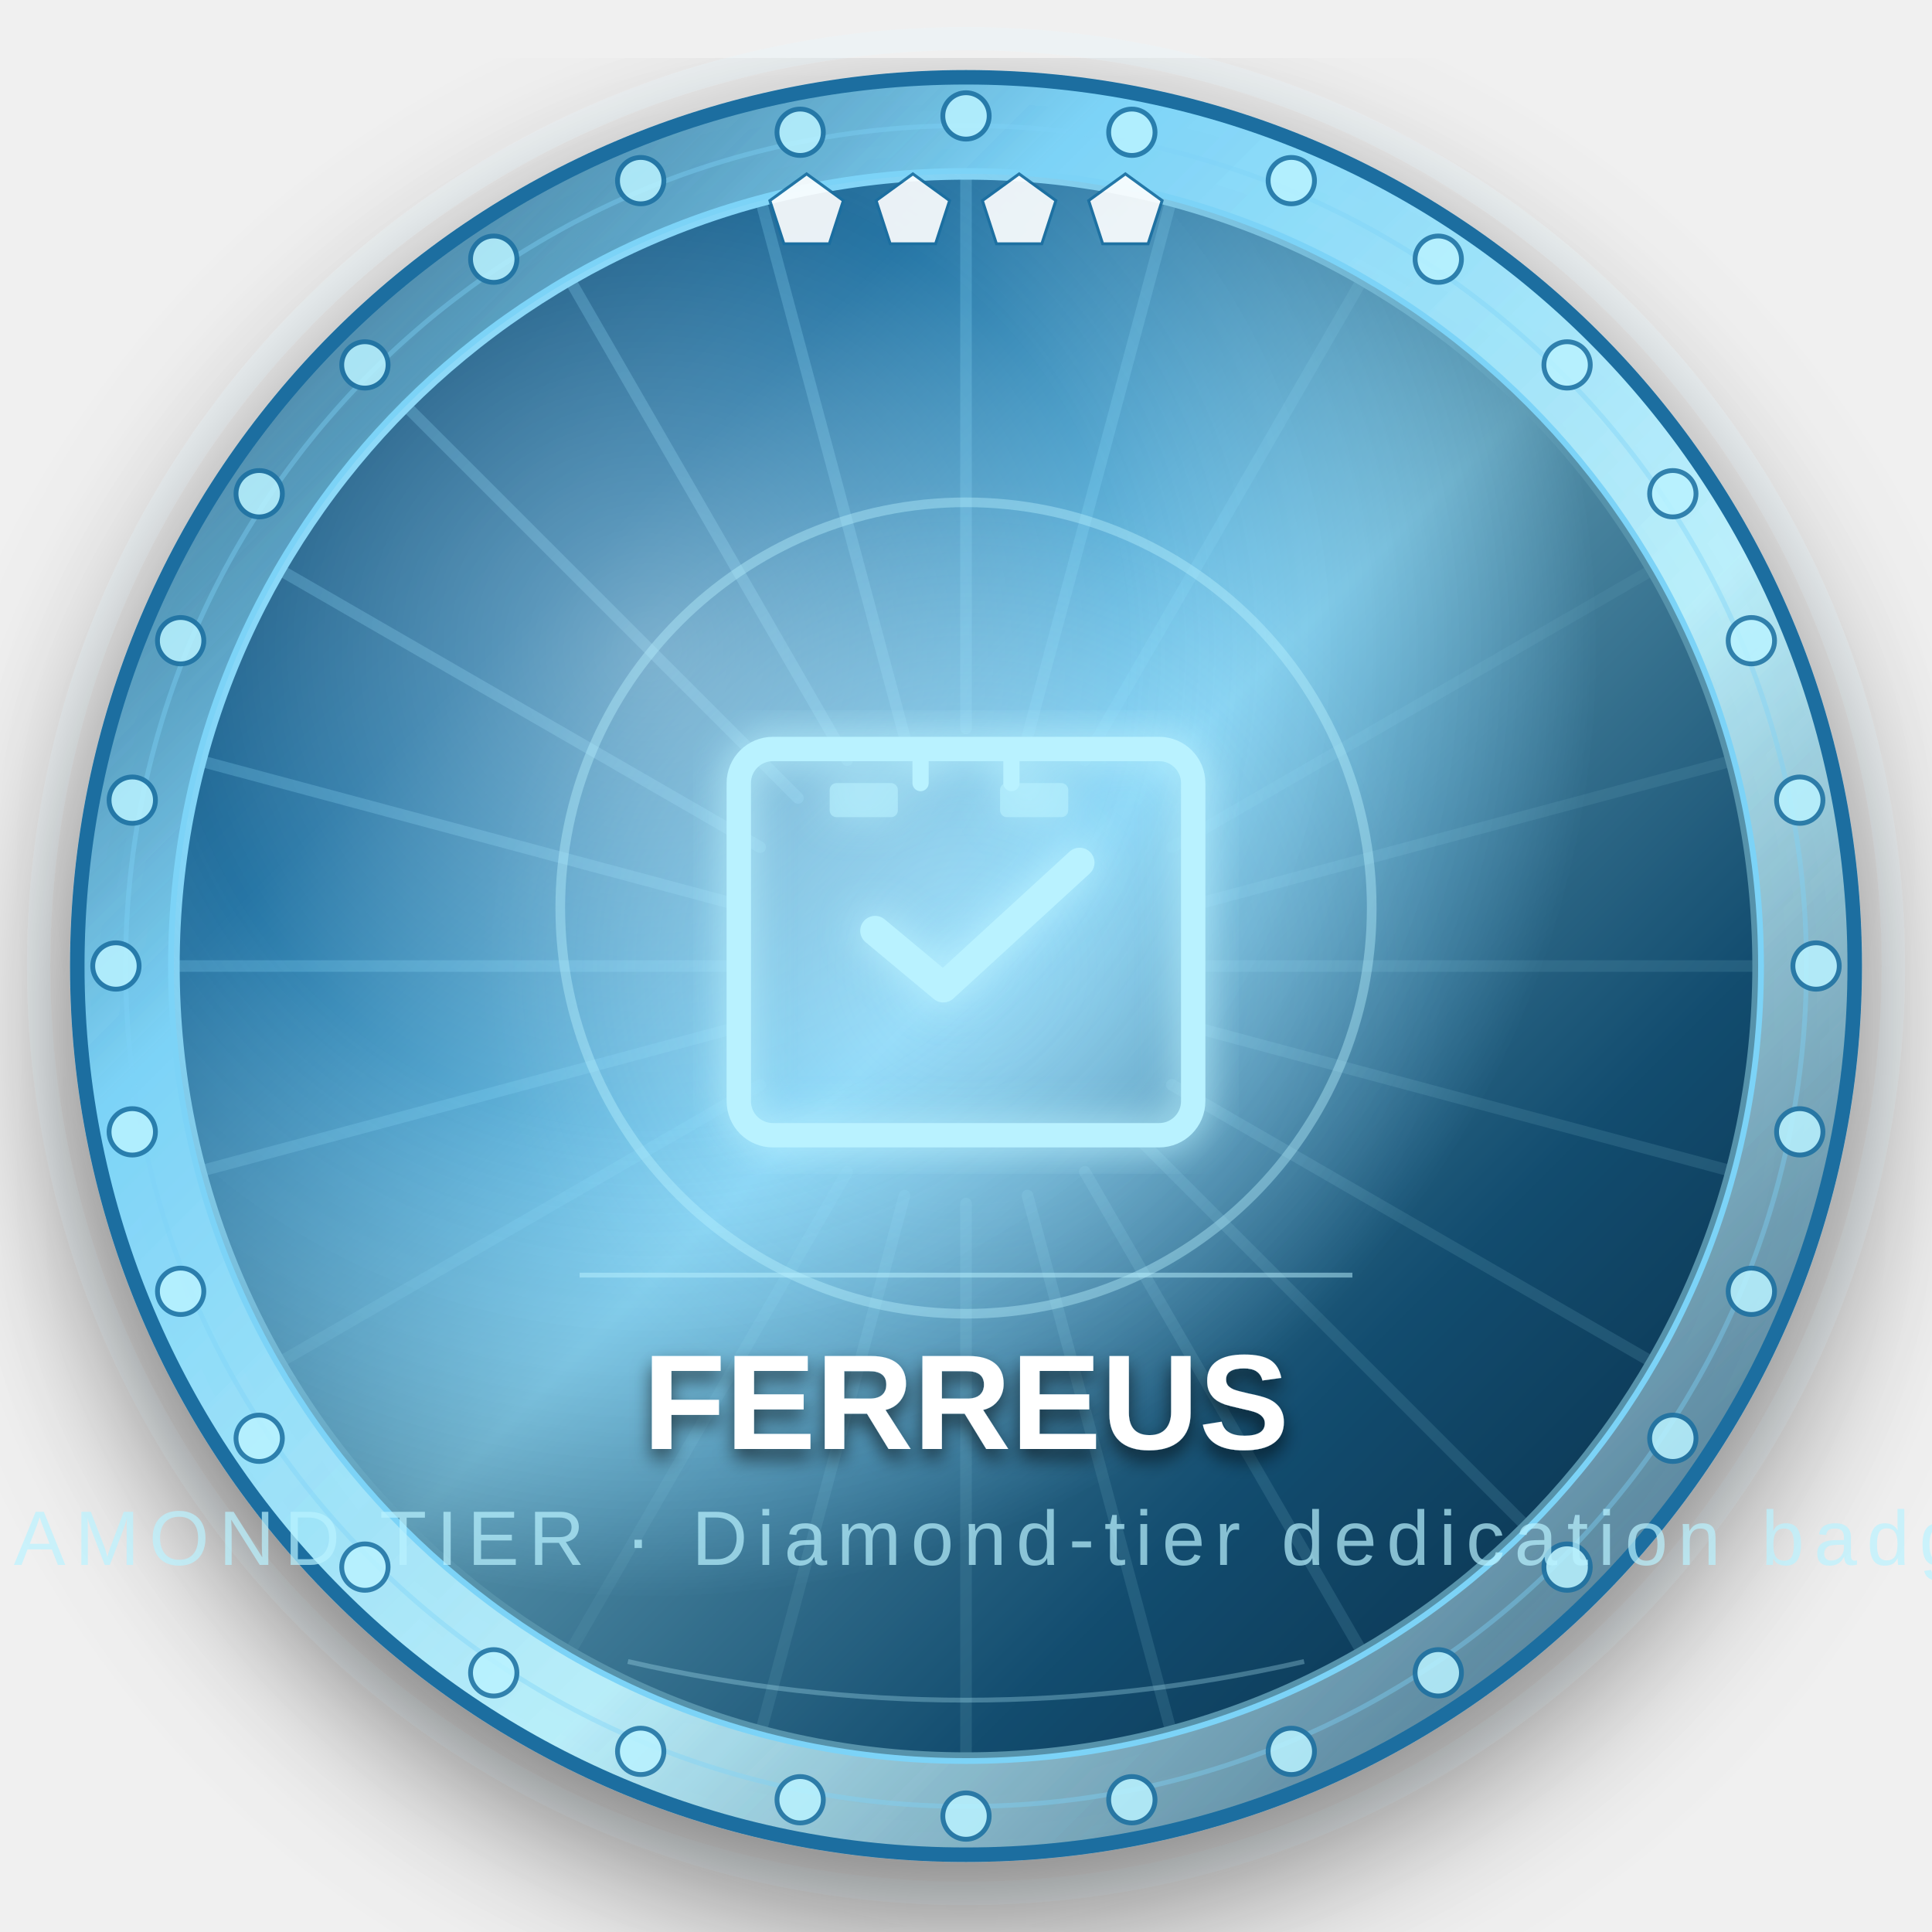
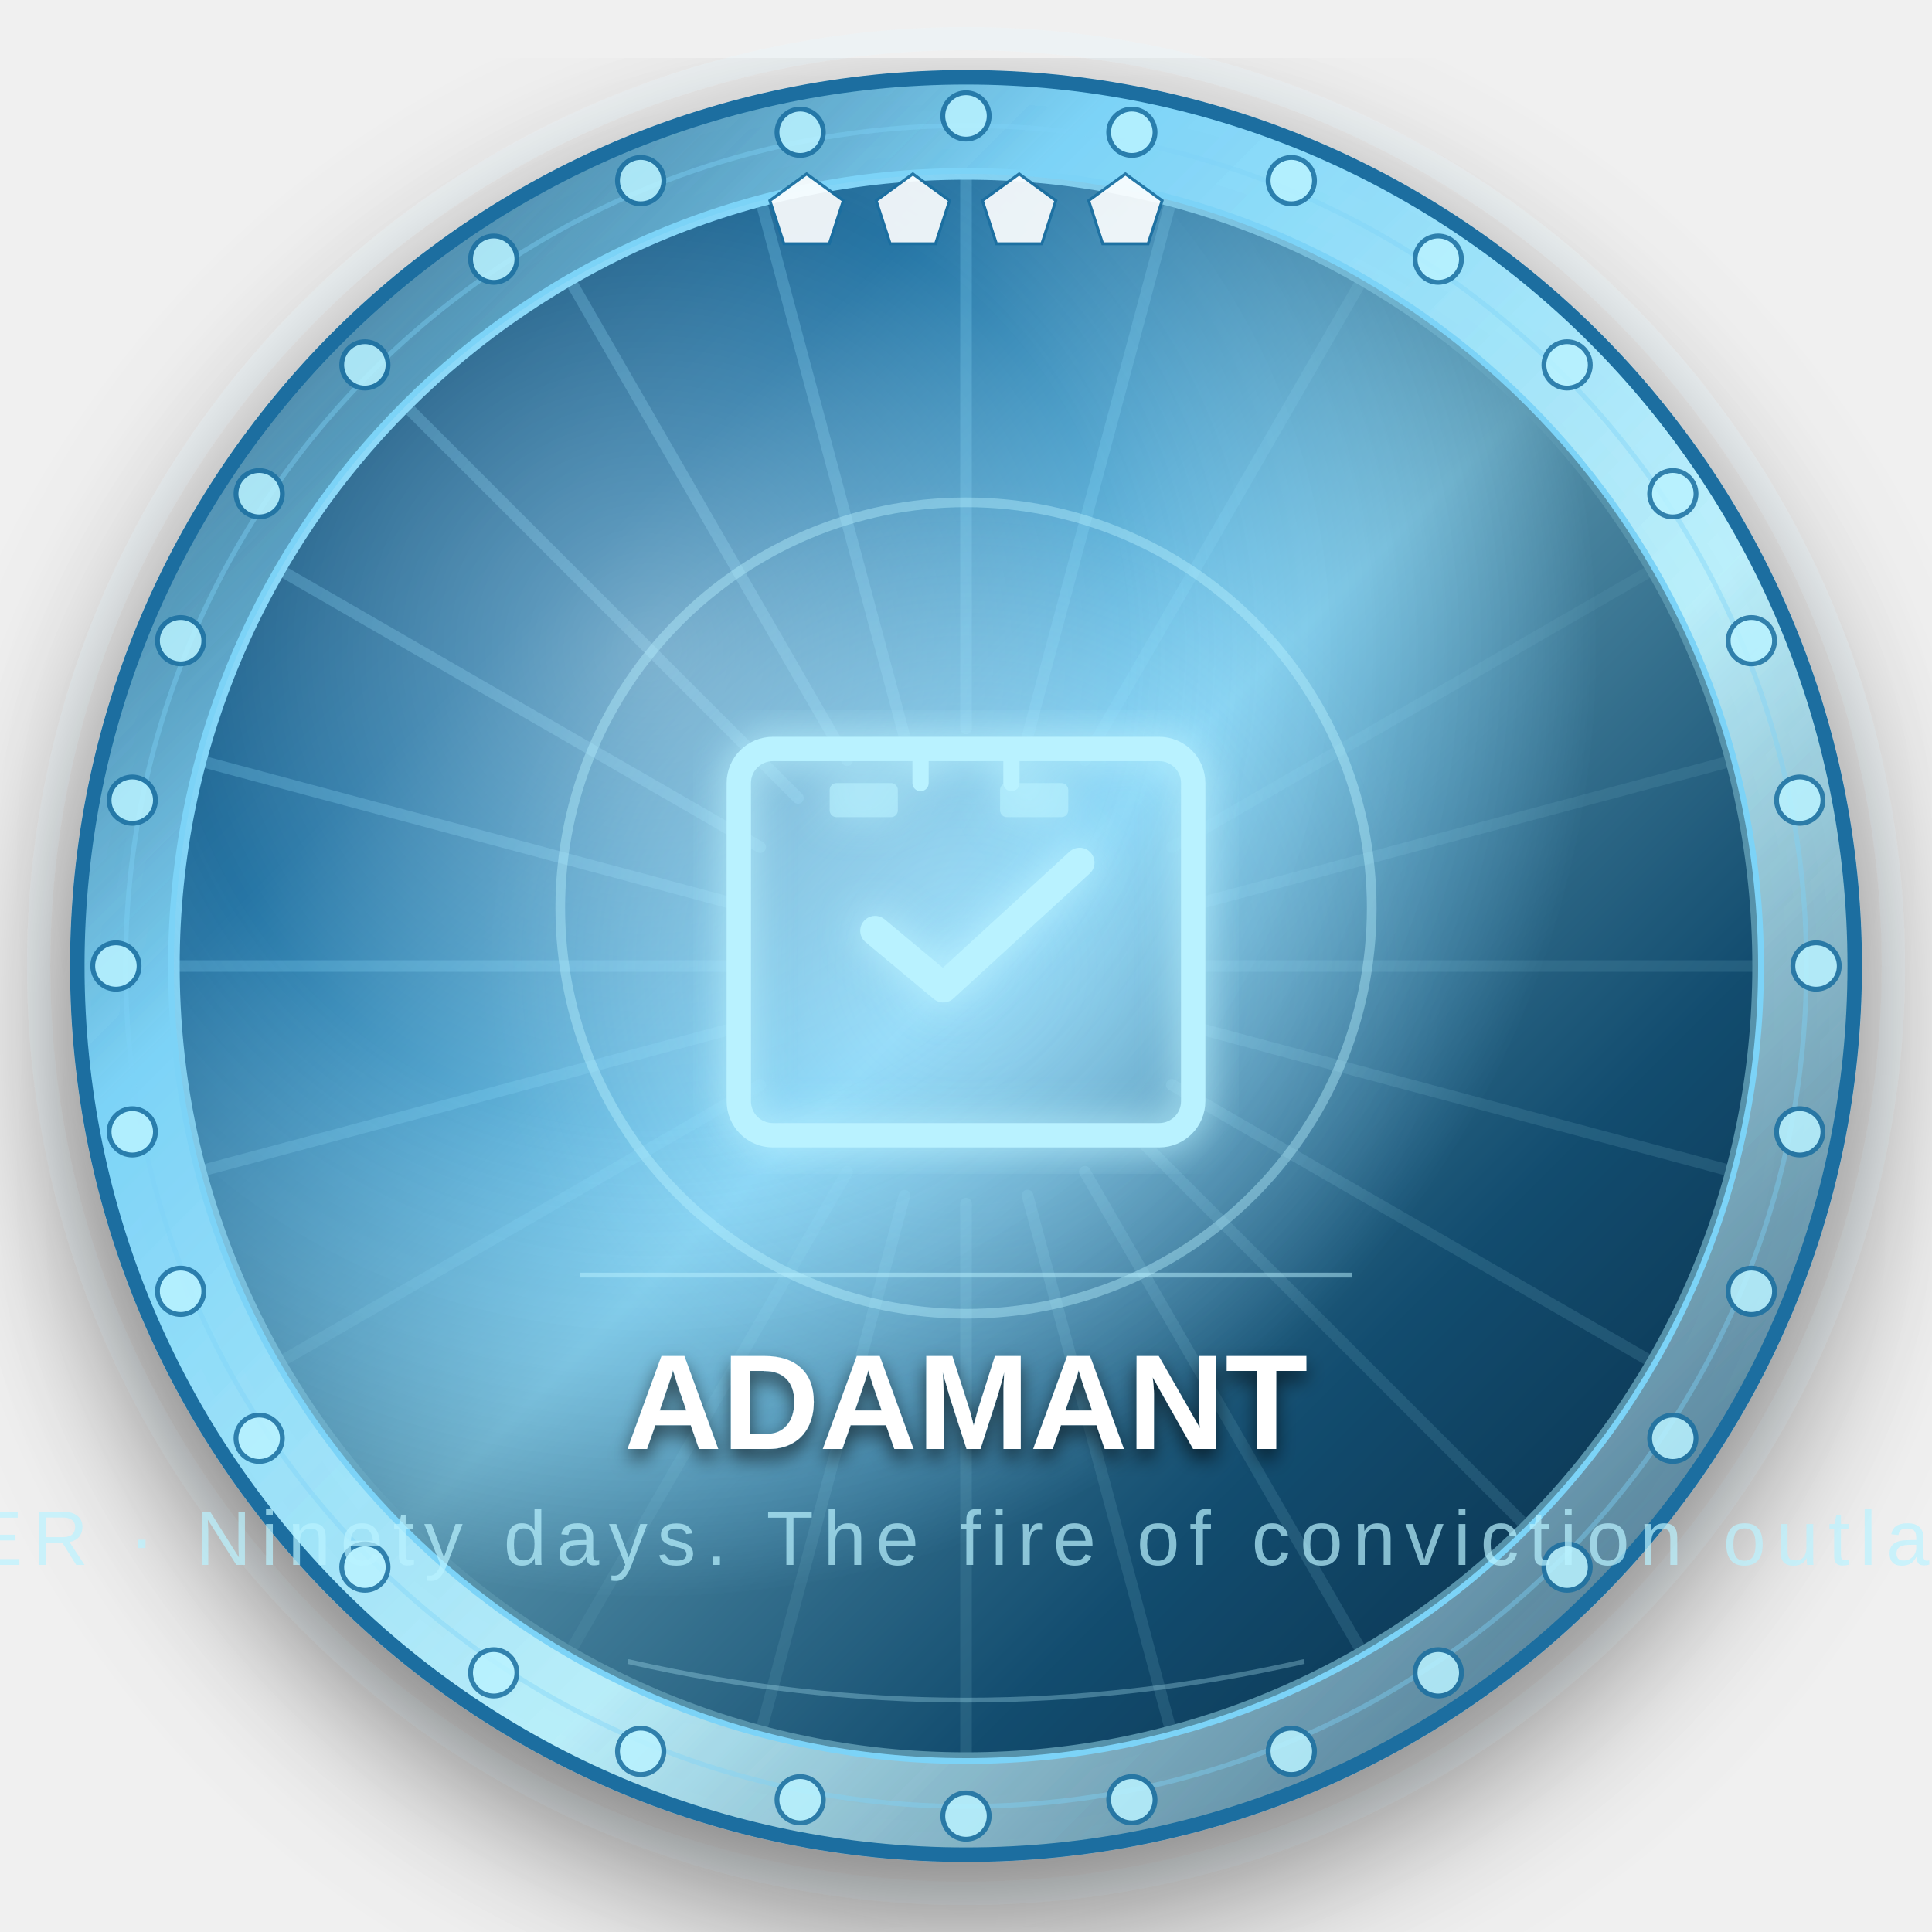
<svg xmlns="http://www.w3.org/2000/svg" viewBox="0 0 200 200" width="200" height="200">
  <defs>
    <linearGradient id="b3" x1="0%" y1="0%" x2="100%" y2="100%">
      <stop offset="0%" stop-color="#0C3B5E" />
      <stop offset="25%" stop-color="#1A6EA0" />
      <stop offset="50%" stop-color="#7CD3F7" />
      <stop offset="75%" stop-color="#1A6EA0" />
      <stop offset="100%" stop-color="#0C3B5E" />
    </linearGradient>
    <linearGradient id="r3" x1="0%" y1="0%" x2="100%" y2="100%">
      <stop offset="0%" stop-color="#0C3B5E" stop-opacity="0.8" />
      <stop offset="30%" stop-color="#7CD3F7" stop-opacity="1" />
      <stop offset="60%" stop-color="#B9F2FF" stop-opacity="0.9" />
      <stop offset="100%" stop-color="#0C3B5E" stop-opacity="0.8" />
    </linearGradient>
    <radialGradient id="s3" cx="30%" cy="30%" r="60%">
      <stop offset="0%" stop-color="#fff" stop-opacity="0.36" />
      <stop offset="50%" stop-color="#fff" stop-opacity="0.05" />
      <stop offset="100%" stop-color="#000" stop-opacity="0.31" />
    </radialGradient>
    <radialGradient id="c3" cx="50%" cy="50%" r="50%">
      <stop offset="0%" stop-color="#E8F8FF" stop-opacity="0.25" />
      <stop offset="100%" stop-color="#E8F8FF" stop-opacity="0" />
    </radialGradient>
    <filter id="sh3" x="-30%" y="-30%" width="160%" height="160%">
      <feDropShadow dx="0" dy="6" stdDeviation="7" flood-color="#000" flood-opacity="0.5" />
    </filter>
    <filter id="ig3">
      <feGaussianBlur stdDeviation="2" result="b" />
      <feMerge>
        <feMergeNode in="b" />
        <feMergeNode in="SourceGraphic" />
      </feMerge>
    </filter>
  </defs>
  <circle cx="100" cy="100" r="96" fill="none" stroke="#E8F8FF" stroke-width="2.4" opacity="0.3" filter="url(#sh3)" />
  <circle cx="100" cy="100" r="92" fill="url(#r3)" stroke="#1A6EA0" stroke-width="1.5" filter="url(#sh3)" />
  <circle cx="100" cy="100" r="87" fill="none" stroke="#7CD3F7" stroke-width="0.5" opacity="0.4" />
  <circle cx="100" cy="100" r="82" fill="url(#b3)" stroke="#7CD3F7" stroke-width="1.2" />
  <line x1="124.6" y1="100" x2="182" y2="100" stroke="#7CD3F7" stroke-width="1.2" opacity="0.26" stroke-linecap="round" />
  <line x1="123.762" y1="106.367" x2="179.206" y2="121.223" stroke="#7CD3F7" stroke-width="1.2" opacity="0.26" stroke-linecap="round" />
  <line x1="121.304" y1="112.3" x2="171.014" y2="141" stroke="#7CD3F7" stroke-width="1.2" opacity="0.26" stroke-linecap="round" />
  <line x1="117.395" y1="117.395" x2="157.983" y2="157.983" stroke="#7CD3F7" stroke-width="1.2" opacity="0.26" stroke-linecap="round" />
  <line x1="112.3" y1="121.304" x2="141" y2="171.014" stroke="#7CD3F7" stroke-width="1.2" opacity="0.26" stroke-linecap="round" />
  <line x1="106.367" y1="123.762" x2="121.223" y2="179.206" stroke="#7CD3F7" stroke-width="1.2" opacity="0.26" stroke-linecap="round" />
  <line x1="100" y1="124.6" x2="100" y2="182" stroke="#7CD3F7" stroke-width="1.2" opacity="0.26" stroke-linecap="round" />
  <line x1="93.633" y1="123.762" x2="78.777" y2="179.206" stroke="#7CD3F7" stroke-width="1.2" opacity="0.26" stroke-linecap="round" />
  <line x1="87.7" y1="121.304" x2="59" y2="171.014" stroke="#7CD3F7" stroke-width="1.2" opacity="0.26" stroke-linecap="round" />
  <line x1="82.605" y1="117.395" x2="42.017" y2="157.983" stroke="#7CD3F7" stroke-width="1.2" opacity="0.26" stroke-linecap="round" />
  <line x1="78.696" y1="112.3" x2="28.986" y2="141" stroke="#7CD3F7" stroke-width="1.2" opacity="0.26" stroke-linecap="round" />
  <line x1="76.238" y1="106.367" x2="20.794" y2="121.223" stroke="#7CD3F7" stroke-width="1.2" opacity="0.26" stroke-linecap="round" />
  <line x1="75.4" y1="100" x2="18" y2="100" stroke="#7CD3F7" stroke-width="1.2" opacity="0.26" stroke-linecap="round" />
  <line x1="76.238" y1="93.633" x2="20.794" y2="78.777" stroke="#7CD3F7" stroke-width="1.2" opacity="0.26" stroke-linecap="round" />
  <line x1="78.696" y1="87.7" x2="28.986" y2="59" stroke="#7CD3F7" stroke-width="1.2" opacity="0.26" stroke-linecap="round" />
  <line x1="82.605" y1="82.605" x2="42.017" y2="42.017" stroke="#7CD3F7" stroke-width="1.2" opacity="0.26" stroke-linecap="round" />
  <line x1="87.7" y1="78.696" x2="59" y2="28.986" stroke="#7CD3F7" stroke-width="1.2" opacity="0.26" stroke-linecap="round" />
  <line x1="93.633" y1="76.238" x2="78.777" y2="20.794" stroke="#7CD3F7" stroke-width="1.2" opacity="0.26" stroke-linecap="round" />
  <line x1="100" y1="75.4" x2="100" y2="18" stroke="#7CD3F7" stroke-width="1.2" opacity="0.26" stroke-linecap="round" />
  <line x1="106.367" y1="76.238" x2="121.223" y2="20.794" stroke="#7CD3F7" stroke-width="1.2" opacity="0.26" stroke-linecap="round" />
  <line x1="112.3" y1="78.696" x2="141" y2="28.986" stroke="#7CD3F7" stroke-width="1.2" opacity="0.26" stroke-linecap="round" />
  <line x1="117.395" y1="82.605" x2="157.983" y2="42.017" stroke="#7CD3F7" stroke-width="1.2" opacity="0.26" stroke-linecap="round" />
  <line x1="121.304" y1="87.7" x2="171.014" y2="59" stroke="#7CD3F7" stroke-width="1.2" opacity="0.26" stroke-linecap="round" />
  <line x1="123.762" y1="93.633" x2="179.206" y2="78.777" stroke="#7CD3F7" stroke-width="1.2" opacity="0.26" stroke-linecap="round" />
  <circle cx="100" cy="100" r="50" fill="url(#c3)" />
  <circle cx="100" cy="100" r="82" fill="url(#s3)" />
  <circle cx="100" cy="12" r="2.4" fill="#B9F2FF" stroke="#1A6EA0" stroke-width="0.5" opacity="0.85" />
  <circle cx="117.168" cy="13.691" r="2.4" fill="#B9F2FF" stroke="#1A6EA0" stroke-width="0.5" opacity="0.85" />
  <circle cx="133.676" cy="18.699" r="2.4" fill="#B9F2FF" stroke="#1A6EA0" stroke-width="0.5" opacity="0.85" />
  <circle cx="148.89" cy="26.831" r="2.4" fill="#B9F2FF" stroke="#1A6EA0" stroke-width="0.5" opacity="0.85" />
  <circle cx="162.225" cy="37.775" r="2.4" fill="#B9F2FF" stroke="#1A6EA0" stroke-width="0.5" opacity="0.85" />
  <circle cx="173.169" cy="51.11" r="2.4" fill="#B9F2FF" stroke="#1A6EA0" stroke-width="0.5" opacity="0.85" />
  <circle cx="181.301" cy="66.324" r="2.4" fill="#B9F2FF" stroke="#1A6EA0" stroke-width="0.5" opacity="0.85" />
  <circle cx="186.309" cy="82.832" r="2.4" fill="#B9F2FF" stroke="#1A6EA0" stroke-width="0.5" opacity="0.85" />
  <circle cx="188" cy="100" r="2.4" fill="#B9F2FF" stroke="#1A6EA0" stroke-width="0.5" opacity="0.85" />
  <circle cx="186.309" cy="117.168" r="2.4" fill="#B9F2FF" stroke="#1A6EA0" stroke-width="0.5" opacity="0.85" />
  <circle cx="181.301" cy="133.676" r="2.4" fill="#B9F2FF" stroke="#1A6EA0" stroke-width="0.5" opacity="0.85" />
  <circle cx="173.169" cy="148.89" r="2.4" fill="#B9F2FF" stroke="#1A6EA0" stroke-width="0.5" opacity="0.85" />
  <circle cx="162.225" cy="162.225" r="2.4" fill="#B9F2FF" stroke="#1A6EA0" stroke-width="0.5" opacity="0.85" />
  <circle cx="148.89" cy="173.169" r="2.4" fill="#B9F2FF" stroke="#1A6EA0" stroke-width="0.5" opacity="0.85" />
  <circle cx="133.676" cy="181.301" r="2.4" fill="#B9F2FF" stroke="#1A6EA0" stroke-width="0.5" opacity="0.85" />
  <circle cx="117.168" cy="186.309" r="2.4" fill="#B9F2FF" stroke="#1A6EA0" stroke-width="0.5" opacity="0.85" />
  <circle cx="100" cy="188" r="2.4" fill="#B9F2FF" stroke="#1A6EA0" stroke-width="0.5" opacity="0.85" />
  <circle cx="82.832" cy="186.309" r="2.4" fill="#B9F2FF" stroke="#1A6EA0" stroke-width="0.5" opacity="0.85" />
  <circle cx="66.324" cy="181.301" r="2.4" fill="#B9F2FF" stroke="#1A6EA0" stroke-width="0.5" opacity="0.85" />
  <circle cx="51.11" cy="173.169" r="2.4" fill="#B9F2FF" stroke="#1A6EA0" stroke-width="0.5" opacity="0.85" />
  <circle cx="37.775" cy="162.225" r="2.4" fill="#B9F2FF" stroke="#1A6EA0" stroke-width="0.5" opacity="0.85" />
  <circle cx="26.831" cy="148.89" r="2.4" fill="#B9F2FF" stroke="#1A6EA0" stroke-width="0.5" opacity="0.85" />
  <circle cx="18.699" cy="133.676" r="2.4" fill="#B9F2FF" stroke="#1A6EA0" stroke-width="0.5" opacity="0.85" />
  <circle cx="13.691" cy="117.168" r="2.4" fill="#B9F2FF" stroke="#1A6EA0" stroke-width="0.5" opacity="0.85" />
  <circle cx="12" cy="100" r="2.4" fill="#B9F2FF" stroke="#1A6EA0" stroke-width="0.5" opacity="0.85" />
  <circle cx="13.691" cy="82.832" r="2.4" fill="#B9F2FF" stroke="#1A6EA0" stroke-width="0.5" opacity="0.85" />
  <circle cx="18.699" cy="66.324" r="2.4" fill="#B9F2FF" stroke="#1A6EA0" stroke-width="0.5" opacity="0.85" />
  <circle cx="26.831" cy="51.11" r="2.4" fill="#B9F2FF" stroke="#1A6EA0" stroke-width="0.5" opacity="0.85" />
  <circle cx="37.775" cy="37.775" r="2.4" fill="#B9F2FF" stroke="#1A6EA0" stroke-width="0.5" opacity="0.85" />
  <circle cx="51.11" cy="26.831" r="2.4" fill="#B9F2FF" stroke="#1A6EA0" stroke-width="0.5" opacity="0.85" />
  <circle cx="66.324" cy="18.699" r="2.4" fill="#B9F2FF" stroke="#1A6EA0" stroke-width="0.5" opacity="0.85" />
  <circle cx="82.832" cy="13.691" r="2.4" fill="#B9F2FF" stroke="#1A6EA0" stroke-width="0.5" opacity="0.85" />
  <polygon points="83.5,18 87.304,20.764 85.851,25.236 81.149,25.236 79.696,20.764" fill="#FFFFFF" stroke="#1A6EA0" stroke-width="0.3" opacity="0.9" />
  <polygon points="94.5,18 98.304,20.764 96.851,25.236 92.149,25.236 90.696,20.764" fill="#FFFFFF" stroke="#1A6EA0" stroke-width="0.3" opacity="0.9" />
  <polygon points="105.5,18 109.304,20.764 107.851,25.236 103.149,25.236 101.696,20.764" fill="#FFFFFF" stroke="#1A6EA0" stroke-width="0.3" opacity="0.9" />
  <polygon points="116.5,18 120.304,20.764 118.851,25.236 114.149,25.236 112.696,20.764" fill="#FFFFFF" stroke="#1A6EA0" stroke-width="0.3" opacity="0.9" />
  <circle cx="100" cy="94" r="42" fill="none" stroke="#B9F2FF" stroke-width="1" opacity="0.4" />
  <g filter="url(#ig3)">
    <g transform="translate(100,94)">
      <rect x="-23.52" y="-16.464" width="47.04" height="39.984" rx="3.528" fill="none" stroke="#B9F2FF" stroke-width="2.52" />
      <rect x="-14.112" y="-12.936" width="7.056" height="3.528" rx="0.706" fill="#B9F2FF" opacity="0.6" />
      <rect x="3.528" y="-12.936" width="7.056" height="3.528" rx="0.706" fill="#B9F2FF" opacity="0.6" />
      <line x1="-4.704" y1="-12.936" x2="-4.704" y2="-16.464" stroke="#B9F2FF" stroke-width="1.68" stroke-linecap="round" />
      <line x1="4.704" y1="-12.936" x2="4.704" y2="-16.464" stroke="#B9F2FF" stroke-width="1.68" stroke-linecap="round" />
      <polyline points="-9.408,2.352 -2.352,8.232 11.76,-4.704" fill="none" stroke="#B9F2FF" stroke-width="3.08" stroke-linecap="round" stroke-linejoin="round" />
    </g>
  </g>
  <line x1="60" y1="132" x2="140" y2="132" stroke="#B9F2FF" stroke-width="0.5" opacity="0.5" />
-   <text x="100" y="150" text-anchor="middle" font-size="14" font-weight="bold" fill="#fff" font-family="Arial,sans-serif" filter="drop-shadow(0 1px 1px rgba(0,0,0,0.6))">FERREUS</text>
-   <text x="100" y="162" text-anchor="middle" font-size="8" fill="#B9F2FF" opacity="0.7" font-family="Arial,sans-serif" letter-spacing="1">DIAMOND TIER · Diamond-tier dedication badge</text>
+   <text x="100" y="150" text-anchor="middle" font-size="14" font-weight="bold" fill="#fff" font-family="Arial,sans-serif" filter="drop-shadow(0 1px 1px rgba(0,0,0,0.6))">ADAMANT</text>
+   <text x="100" y="162" text-anchor="middle" font-size="8" fill="#B9F2FF" opacity="0.7" font-family="Arial,sans-serif" letter-spacing="1">DIAMOND TIER · Ninety days. The fire of conviction outlasts the forge.</text>
  <path d="M65 172 Q100 180 135 172" fill="none" stroke="#B9F2FF" stroke-width="0.5" opacity="0.3" />
</svg>
